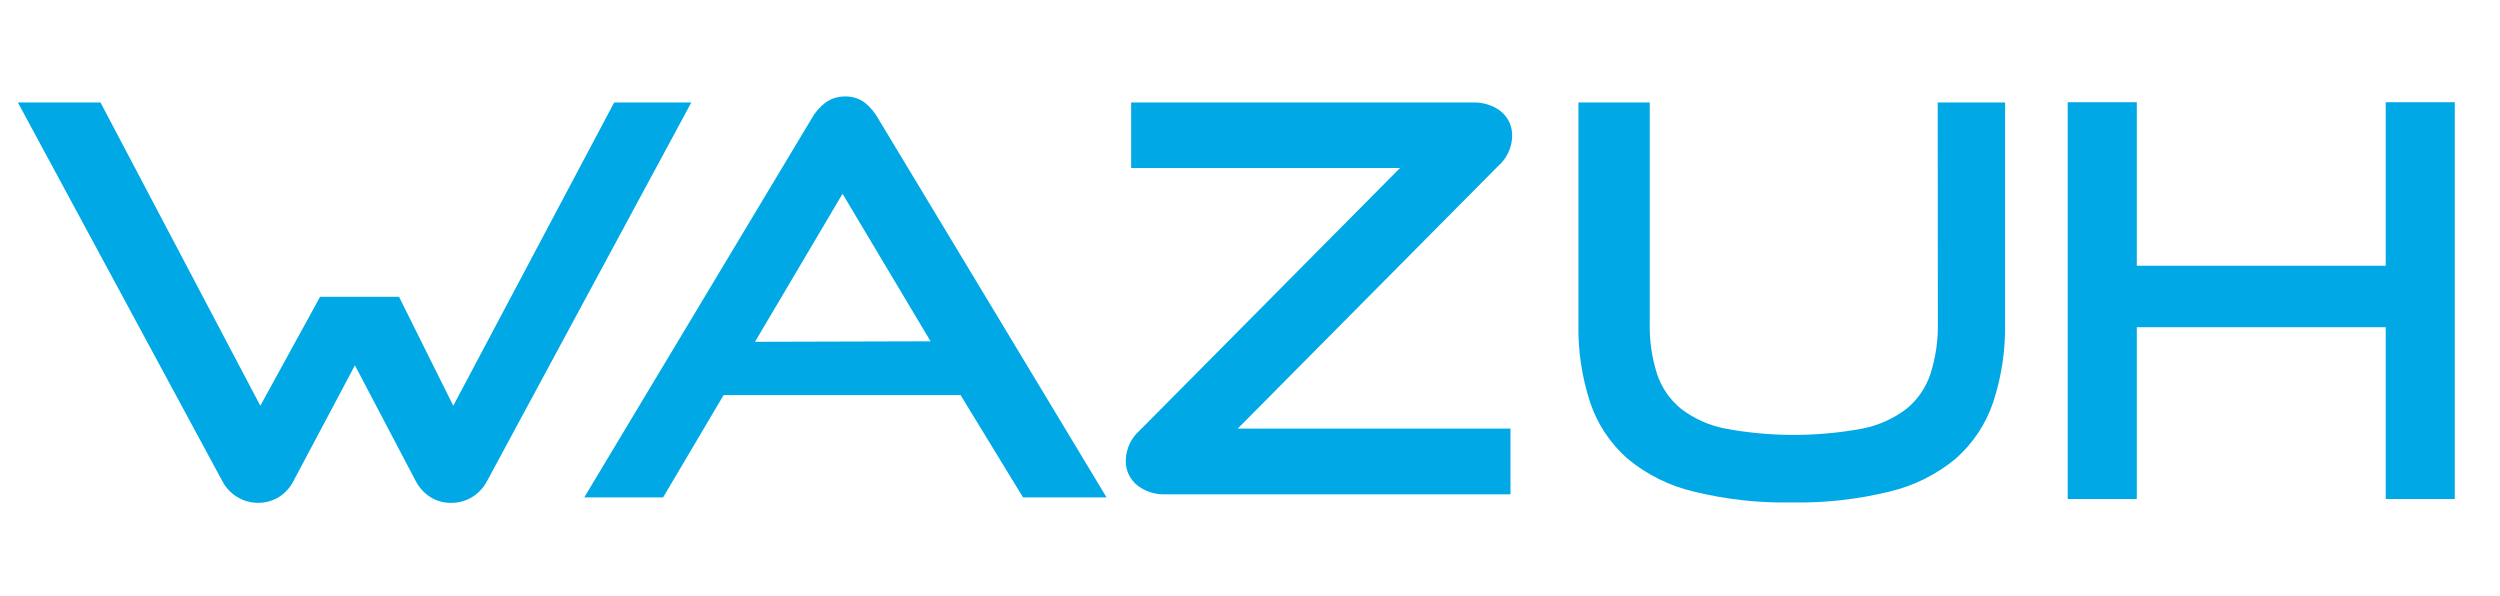
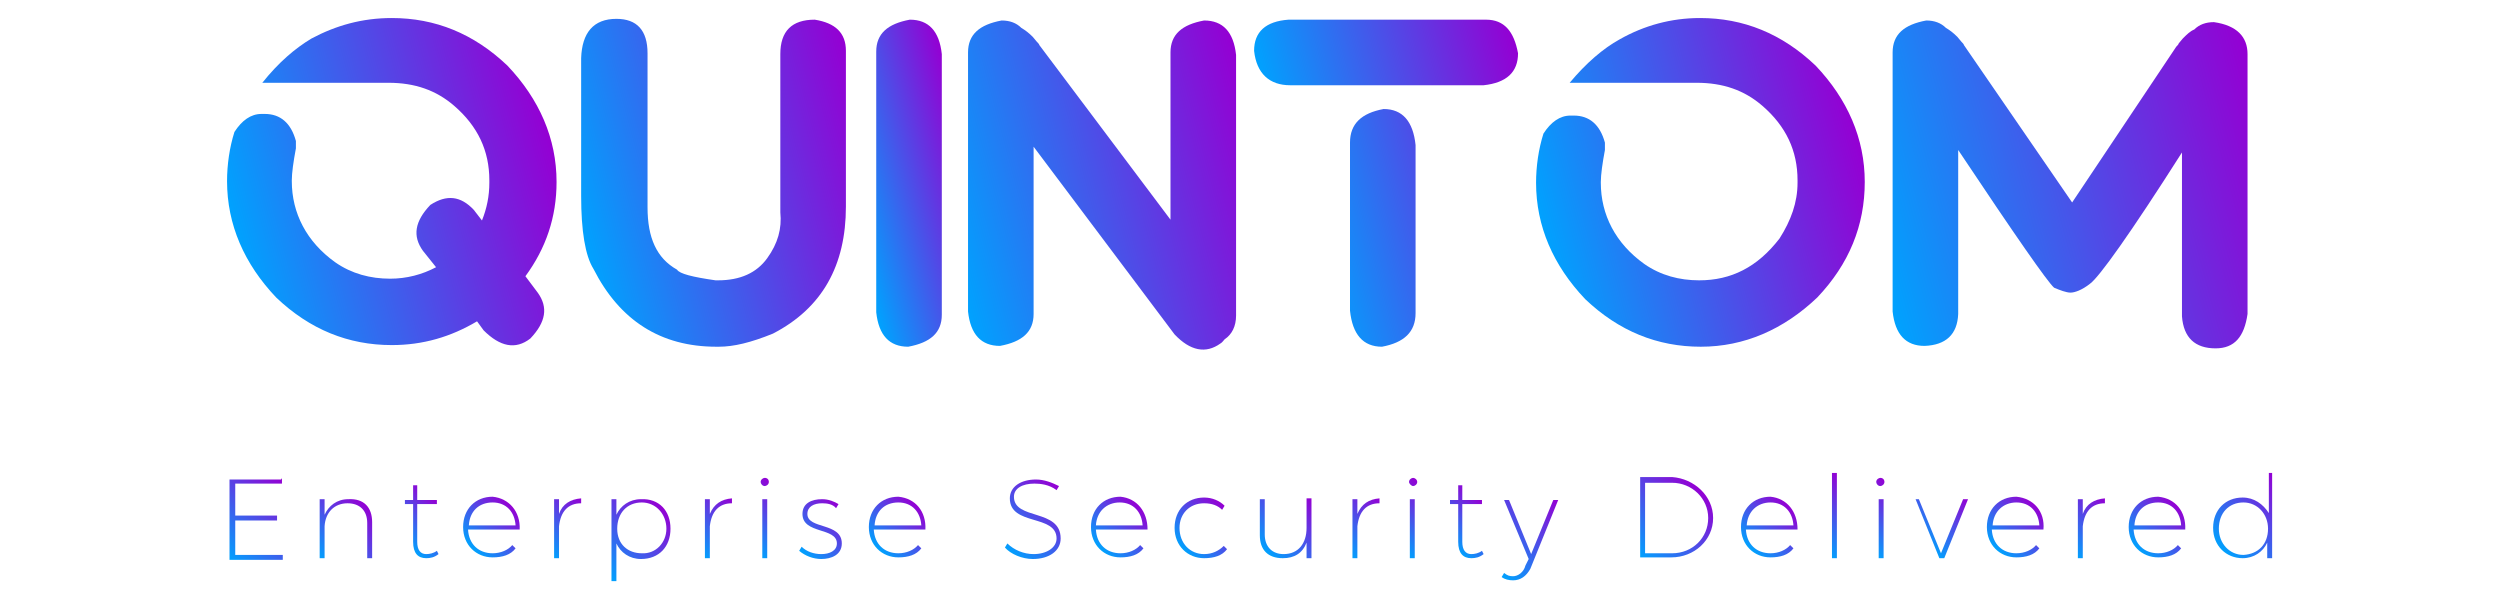
- <svg xmlns="http://www.w3.org/2000/svg" width="305" height="72.67">
-   <defs>
-     <style>.a{fill:#00a9e5;}</style>
-   </defs>
+ <svg xmlns="http://www.w3.org/2000/svg" version="1.1" id="Layer_1" x="0px" y="0px" viewBox="0 0 305 73" style="enable-background:new 0 0 305 73;" xml:space="preserve">
+   <style type="text/css">
+ 	.st0{fill:url(#SVGID_1_);}
+ 	.st1{fill:url(#SVGID_2_);}
+ 	.st2{fill:url(#SVGID_3_);}
+ 	.st3{fill:url(#SVGID_4_);}
+ 	.st4{fill:url(#SVGID_5_);}
+ 	.st5{fill:url(#SVGID_6_);}
+ 	.st6{fill:url(#SVGID_7_);}
+ 	.st7{fill:url(#SVGID_8_);}
+ 	.st8{fill:url(#SVGID_9_);}
+ 	.st9{fill:url(#SVGID_10_);}
+ 	.st10{fill:url(#SVGID_11_);}
+ 	.st11{fill:url(#SVGID_12_);}
+ 	.st12{fill:url(#SVGID_13_);}
+ 	.st13{fill:url(#SVGID_14_);}
+ 	.st14{fill:url(#SVGID_15_);}
+ 	.st15{fill:url(#SVGID_16_);}
+ 	.st16{fill:url(#SVGID_17_);}
+ 	.st17{fill:url(#SVGID_18_);}
+ 	.st18{fill:url(#SVGID_19_);}
+ 	.st19{fill:url(#SVGID_20_);}
+ 	.st20{fill:url(#SVGID_21_);}
+ 	.st21{fill:url(#SVGID_22_);}
+ 	.st22{fill:url(#SVGID_23_);}
+ 	.st23{fill:url(#SVGID_24_);}
+ 	.st24{fill:url(#SVGID_25_);}
+ 	.st25{fill:url(#SVGID_26_);}
+ 	.st26{fill:url(#SVGID_27_);}
+ 	.st27{fill:url(#SVGID_28_);}
+ 	.st28{fill:url(#SVGID_29_);}
+ 	.st29{fill:url(#SVGID_30_);}
+ 	.st30{fill:url(#SVGID_31_);}
+ 	.st31{fill:url(#SVGID_32_);}
+ 	.st32{fill:url(#SVGID_33_);}
+ 	.st33{fill:url(#SVGID_34_);}
+ 	.st34{fill:url(#SVGID_35_);}
+ 	.st35{fill:url(#SVGID_36_);}
+ 	.st36{fill:url(#SVGID_37_);}
+ 	.st37{fill:url(#SVGID_38_);}
+ 	.st38{fill:url(#SVGID_39_);}
+ 	.st39{fill:url(#SVGID_40_);}
+ 	.st40{fill:url(#SVGID_41_);}
+ 	.st41{fill:url(#SVGID_42_);}
+ 	.st42{fill:url(#SVGID_43_);}
+ 	.st43{fill:url(#SVGID_44_);}
+ 	.st44{fill:url(#SVGID_45_);}
+ 	.st45{fill:url(#SVGID_46_);}
+ 	.st46{fill:url(#SVGID_47_);}
+ 	.st47{fill:url(#SVGID_48_);}
+ 	.st48{fill:url(#SVGID_49_);}
+ 	.st49{fill:url(#SVGID_50_);}
+ 	.st50{fill:url(#SVGID_51_);}
+ 	.st51{fill:url(#SVGID_52_);}
+ 	.st52{fill:url(#SVGID_53_);}
+ 	.st53{fill:url(#SVGID_54_);}
+ 	.st54{fill:url(#SVGID_55_);}
+ 	.st55{fill:url(#SVGID_56_);}
+ 	.st56{fill:url(#SVGID_57_);}
+ 	.st57{fill:url(#SVGID_58_);}
+ 	.st58{fill:url(#SVGID_59_);}
+ 	.st59{fill:url(#SVGID_60_);}
+ 	.st60{fill:url(#SVGID_61_);}
+ 	.st61{fill:url(#SVGID_62_);}
+ 	.st62{fill:url(#SVGID_63_);}
+ 	.st63{fill:url(#SVGID_64_);}
+ 	.st64{fill:url(#SVGID_65_);}
+ 	.st65{fill:url(#SVGID_66_);}
+ 	.st66{fill:url(#SVGID_67_);}
+ 	.st67{fill:url(#SVGID_68_);}
+ 	.st68{fill:url(#SVGID_69_);}
+ 	.st69{fill:url(#SVGID_70_);}
+ 	.st70{fill:url(#SVGID_71_);}
+ 	.st71{fill:url(#SVGID_72_);}
+ 	.st72{fill:url(#SVGID_73_);}
+ 	.st73{fill:url(#SVGID_74_);}
+ 	.st74{fill:url(#SVGID_75_);}
+ 	.st75{fill:url(#SVGID_76_);}
+ 	.st76{fill:url(#SVGID_77_);}
+ 	.st77{fill:url(#SVGID_78_);}
+ 	.st78{fill:url(#SVGID_79_);}
+ 	.st79{fill:url(#SVGID_80_);}
+ 	.st80{fill:url(#SVGID_81_);}
+ 	.st81{fill:url(#SVGID_82_);}
+ 	.st82{fill:url(#SVGID_83_);}
+ 	.st83{fill:url(#SVGID_84_);}
+ 	.st84{fill:#343C45;}
+ 	.st85{fill:#52585E;}
+ 	.st86{fill:url(#SVGID_85_);}
+ 	.st87{fill:url(#SVGID_86_);}
+ 	.st88{fill:url(#SVGID_87_);}
+ 	.st89{fill:url(#SVGID_88_);}
+ 	.st90{fill:url(#SVGID_89_);}
+ 	.st91{fill:url(#SVGID_90_);}
+ 	.st92{fill:url(#SVGID_91_);}
+ 	.st93{fill:url(#SVGID_92_);}
+ 	.st94{fill:url(#SVGID_93_);}
+ 	.st95{fill:url(#SVGID_94_);}
+ 	.st96{fill:url(#SVGID_95_);}
+ 	.st97{fill:url(#SVGID_96_);}
+ 	.st98{fill:url(#SVGID_97_);}
+ 	.st99{fill:url(#SVGID_98_);}
+ 	.st100{fill:url(#SVGID_99_);}
+ 	.st101{fill:url(#SVGID_100_);}
+ 	.st102{fill:url(#SVGID_101_);}
+ 	.st103{fill:url(#SVGID_102_);}
+ 	.st104{fill:url(#SVGID_103_);}
+ 	.st105{fill:url(#SVGID_104_);}
+ </style>
  <g>
-     <rect fill="none" id="canvas_background" height="74.67" width="307" y="-1" x="-1" />
+     <linearGradient id="SVGID_1_" gradientUnits="userSpaceOnUse" x1="28.892" y1="28.938" x2="67.573" y2="18.574">
+       <stop offset="0" style="stop-color:#00A2FE" />
+       <stop offset="1" style="stop-color:#9400D3" />
+     </linearGradient>
+     <path class="st0" d="M58.8,26.9c0.6-1.5,0.9-3,0.9-4.6V22c0-3.6-1.4-6.6-4.3-9.1c-2.2-1.9-4.8-2.8-8-2.8H32l0,0   C34,7.6,36,5.9,38,4.7c3-1.6,6.2-2.5,9.8-2.5c5.3,0,10,1.9,14.1,5.8c3.9,4.1,6,8.9,6,14.2c0,4.3-1.3,8.1-3.8,11.5l1.5,2   c1.3,1.8,1,3.6-0.9,5.6c-1.8,1.4-3.7,1-5.7-1l-0.8-1.1c-3.2,1.9-6.6,2.9-10.4,2.9c-5.3,0-10-1.9-14.1-5.8c-3.9-4.1-6-8.9-6-14.2   c0-2,0.3-4.1,0.9-6c0.9-1.4,2-2.2,3.3-2.2h0.4c1.9,0,3.2,1.1,3.8,3.3c0,0.4,0,0.6,0,0.9c-0.3,1.6-0.5,3-0.5,3.9v0.1   c0,3.9,1.8,7.4,5.3,9.9c2,1.4,4.3,2,6.7,2c2,0,3.9-0.5,5.6-1.4l-1.6-2c-1.3-1.8-1-3.6,0.9-5.6c2-1.3,3.7-1.1,5.3,0.6L58.8,26.9z" />
+     <linearGradient id="SVGID_2_" gradientUnits="userSpaceOnUse" x1="70.137" y1="25.478" x2="105.855" y2="15.907">
+       <stop offset="0" style="stop-color:#00A2FE" />
+       <stop offset="1" style="stop-color:#9400D3" />
+     </linearGradient>
+     <path class="st1" d="M75.2,2.3c2.5,0,3.8,1.4,3.8,4.2v18.8c0,3.7,1.1,6.2,3.6,7.6c0.3,0.5,1.9,0.9,4.7,1.3h0.3c2.7,0,4.7-0.9,6-2.7   s1.8-3.6,1.6-5.6V6.6c0-2.8,1.4-4.2,4.2-4.2c2.5,0.4,3.8,1.6,3.8,3.8v19c0,7.2-2.9,12.4-8.9,15.5c-2.7,1.1-4.8,1.6-6.6,1.6h-0.3   c-6.8,0-11.8-3.2-15-9.5c-1-1.6-1.5-4.6-1.5-8.9V7.1C71,4,72.4,2.3,75.2,2.3z" />
+     <linearGradient id="SVGID_3_" gradientUnits="userSpaceOnUse" x1="103.153" y1="24.372" x2="118.651" y2="20.219">
+       <stop offset="0" style="stop-color:#00A2FE" />
+       <stop offset="1" style="stop-color:#9400D3" />
+     </linearGradient>
+     <path class="st2" d="M106.9,12.3V6.3c0-2.2,1.4-3.4,4.1-3.9c2.3,0,3.6,1.4,3.9,4.2v0.9c0,0.1,0,0.3,0,0.5v30.4   c0,2.2-1.4,3.4-4.1,3.9c-2.3,0-3.6-1.4-3.9-4.2V12.3z" />
+     <linearGradient id="SVGID_4_" gradientUnits="userSpaceOnUse" x1="115.209" y1="27.716" x2="153.631" y2="17.421">
+       <stop offset="0" style="stop-color:#00A2FE" />
+       <stop offset="1" style="stop-color:#9400D3" />
+     </linearGradient>
+     <path class="st3" d="M126.1,17.9v20.4c0,2.2-1.4,3.4-4.1,3.9c-2.3,0-3.6-1.4-3.9-4.2V12.5V6.4c0-2.2,1.4-3.4,4.1-3.9   c1,0,1.8,0.3,2.4,0.9c0.5,0.3,0.9,0.6,1.4,1.1l0.5,0.6c0.1,0.1,0.3,0.3,0.3,0.4l16,21.3V12.5V6.4c0-2.2,1.4-3.4,4.1-3.9   c2.3,0,3.6,1.4,3.9,4.2v0.9c0,0.1,0,0.3,0,0.5v30.4c0,1.3-0.5,2.3-1.4,2.9c-0.1,0.1-0.3,0.4-0.5,0.5c-1.8,1.3-3.7,0.9-5.6-1.1   L126.1,17.9z" />
+     <linearGradient id="SVGID_5_" gradientUnits="userSpaceOnUse" x1="157.562" y1="23.738" x2="187.643" y2="15.678">
+       <stop offset="0" style="stop-color:#00A2FE" />
+       <stop offset="1" style="stop-color:#9400D3" />
+     </linearGradient>
+     <path class="st4" d="M157.4,10.4c-2.5,0-4.1-1.4-4.4-4.2c0-2.3,1.4-3.6,4.2-3.8c0.1,0,0.3,0,0.5,0h23.6c2.2,0,3.4,1.4,3.9,4.1   c0,2.3-1.4,3.6-4.2,3.9h-2.8l0,0H157.4z M172.7,33.5v4.7c0,2.3-1.4,3.6-4.1,4.1c-2.3,0-3.6-1.5-3.9-4.4V22.1l0,0v-4.7   c0-2.3,1.4-3.6,4.1-4.1c2.3,0,3.6,1.5,3.9,4.4V33.5L172.7,33.5z" />
+     <linearGradient id="SVGID_6_" gradientUnits="userSpaceOnUse" x1="187.996" y1="27.422" x2="226.708" y2="17.049">
+       <stop offset="0" style="stop-color:#00A2FE" />
+       <stop offset="1" style="stop-color:#9400D3" />
+     </linearGradient>
+     <path class="st5" d="M207.4,2.2c5.3,0,10,1.9,14.1,5.8c3.9,4.1,6,8.9,6,14.2s-1.9,10-5.8,14.1c-4.1,3.9-8.9,6-14.2,6   s-10-1.9-14.1-5.8c-3.9-4.1-6-8.9-6-14.2c0-2,0.3-4.1,0.9-6c0.9-1.4,2-2.2,3.3-2.2h0.4c1.9,0,3.2,1.1,3.8,3.3c0,0.4,0,0.6,0,0.9   c-0.3,1.6-0.5,3-0.5,3.9v0.1c0,3.9,1.8,7.4,5.3,9.9c2,1.4,4.3,2,6.7,2c3.9,0,7.1-1.6,9.8-5.1c1.4-2.2,2.2-4.4,2.2-6.8V22   c0-3.6-1.4-6.6-4.3-9.1c-2.2-1.9-4.8-2.8-8-2.8h-15.5l0,0c2-2.4,4.1-4.2,6.1-5.3C200.6,3.1,203.9,2.2,207.4,2.2z" />
+     <linearGradient id="SVGID_7_" gradientUnits="userSpaceOnUse" x1="228.416" y1="28.963" x2="276.774" y2="16.005">
+       <stop offset="0" style="stop-color:#00A2FE" />
+       <stop offset="1" style="stop-color:#9400D3" />
+     </linearGradient>
+     <path class="st6" d="M238.9,18.3v20c-0.1,2.5-1.5,3.8-4.1,3.9c-2.3,0-3.6-1.4-3.9-4.2V12.5V6.4c0-2.2,1.4-3.4,4.1-3.9   c1,0,1.8,0.3,2.4,0.9c0.5,0.3,0.9,0.6,1.4,1.1l0.5,0.6c0.1,0.1,0.3,0.3,0.3,0.4l13.2,19.2l12.7-19c0.1-0.1,0.3-0.3,0.3-0.4l0.5-0.6   c0.5-0.5,0.9-0.9,1.4-1.1c0.6-0.6,1.4-0.9,2.4-0.9c2.8,0.4,4.1,1.8,4.1,3.9v6.1v25.6c-0.4,2.8-1.6,4.2-3.9,4.2   c-2.5,0-3.9-1.3-4.1-3.9v-20c-6.3,9.9-10.1,15.2-11.2,16c-1,0.8-1.9,1.1-2.4,1.1c-0.5,0-1.3-0.3-2-0.6   C249.8,34.4,245.9,28.8,238.9,18.3z" />
  </g>
  <g>
-     <path fill="#C97A86" id="svg_1" d="m74.93,12.5l-19.63,37l-6.62,-13.29l-9.63,0l-7.29,13.29l-19.5,-37l-10.08,0l24.94,46.19a4.92,4.92 0 0 0 6.83,2a5,5 0 0 0 1.85,-2l7.5,-14.12l7.42,14.12a5.13,5.13 0 0 0 1.86,2a4.68,4.68 0 0 0 2.46,0.66a4.83,4.83 0 0 0 2.48,-0.66a5,5 0 0 0 1.9,-2l24.92,-46.19" class="a" />
-     <path id="svg_2" d="m105.47,12.5a3.83,3.83 0 0 0 -2.36,-0.73a4,4 0 0 0 -2.38,0.73a6.25,6.25 0 0 0 -1.73,2l-27.72,46.18l9.62,0l7.38,-12.48l28.91,0l7.62,12.48l10.19,0l-27.84,-46.18a6.57,6.57 0 0 0 -1.69,-2zm-13.36,29.2l10.68,-18.06l10.74,18l-21.42,0.06z" class="a" />
-     <path id="svg_3" d="m184.48,16.73a3.76,3.76 0 0 0 -1.48,-3.23a5.37,5.37 0 0 0 -3.26,-1l-41.74,0l0,8l32.8,0l-31.74,32a5,5 0 0 0 -1.71,3.54a3.77,3.77 0 0 0 1.42,3.19a5.28,5.28 0 0 0 3.31,1.08l42.2,0l0,-8.02l-33.28,0l31.74,-32a5,5 0 0 0 1.74,-3.56z" class="a" />
-     <path id="svg_4" d="m236.42,39.39a19.11,19.11 0 0 1 -0.91,6.24a9.25,9.25 0 0 1 -2.91,4.24a13,13 0 0 1 -5.4,2.42a45.77,45.77 0 0 1 -16.72,0a13,13 0 0 1 -5.4,-2.42a9.27,9.27 0 0 1 -2.92,-4.24a19.15,19.15 0 0 1 -0.89,-6.24l0,-26.89l-8.7,0l0,26.89a29,29 0 0 0 1.43,9.71a15.92,15.92 0 0 0 4.57,6.87a19.74,19.74 0 0 0 8.06,4a46.12,46.12 0 0 0 11.9,1.33a46.56,46.56 0 0 0 12,-1.33a19.82,19.82 0 0 0 8.05,-4a16,16 0 0 0 4.58,-6.87a29.26,29.26 0 0 0 1.46,-9.71l0,-26.89l-8.22,0l0.02,26.89z" class="a" />
-     <polygon id="svg_5" points="291.06,12.47 291.06,32.42 260.69,32.42 260.69,12.47 252.26,12.47 252.26,60.88 260.69,60.88 260.69,39.92 291.06,39.92 291.06,60.88 299.48,60.88 299.48,12.47 291.06,12.47 " class="a" />
+     <g>
+       <linearGradient id="SVGID_8_" gradientUnits="userSpaceOnUse" x1="27.198" y1="67.572" x2="35.378" y2="59.392">
+         <stop offset="0" style="stop-color:#00A2FE" />
+         <stop offset="1" style="stop-color:#9400D3" />
+       </linearGradient>
+       <path class="st7" d="M34.4,58.4V59h-5.7v3.9h5.1v0.6h-5.1v4.2h5.8v0.6H28v-9.8h6.3V58.4z" />
+       <linearGradient id="SVGID_9_" gradientUnits="userSpaceOnUse" x1="38.739" y1="67.952" x2="44.874" y2="61.817">
+         <stop offset="0" style="stop-color:#00A2FE" />
+         <stop offset="1" style="stop-color:#9400D3" />
+       </linearGradient>
+       <path class="st8" d="M45.4,63.7v4.4h-0.6v-4.3c0-1.5-0.9-2.4-2.4-2.4c-1.6,0-2.7,1.1-2.8,2.8v3.9h-0.6v-7.2h0.6v1.9    c0.5-1.1,1.5-1.9,2.9-1.9C44.4,60.8,45.4,61.9,45.4,63.7z" />
+       <linearGradient id="SVGID_10_" gradientUnits="userSpaceOnUse" x1="49.255" y1="66.124" x2="53.799" y2="61.579">
+         <stop offset="0" style="stop-color:#00A2FE" />
+         <stop offset="1" style="stop-color:#9400D3" />
+       </linearGradient>
+       <path class="st9" d="M53.5,67.6c-0.5,0.4-1,0.5-1.5,0.5c-1,0-1.6-0.6-1.6-2v-4.6h-1V61h1v-1.8h0.5V61h2.4v0.5h-2.4v4.6    c0,1,0.4,1.5,1.1,1.5c0.4,0,0.9-0.1,1.3-0.4L53.5,67.6z" />
+       <linearGradient id="SVGID_11_" gradientUnits="userSpaceOnUse" x1="57.556" y1="66.969" x2="62.622" y2="61.903">
+         <stop offset="0" style="stop-color:#00A2FE" />
+         <stop offset="1" style="stop-color:#9400D3" />
+       </linearGradient>
+       <path class="st10" d="M63.4,64.6h-6.3c0.1,1.8,1.3,2.9,3,2.9c1,0,1.9-0.4,2.4-1l0.4,0.4c-0.6,0.8-1.6,1.1-2.8,1.1    c-2,0-3.6-1.5-3.6-3.7c0-2.2,1.5-3.7,3.6-3.7C62.1,60.8,63.5,62.4,63.4,64.6z M62.9,64.1c-0.1-1.6-1.1-2.8-2.8-2.8    s-2.8,1.1-2.9,2.8H62.9z" />
+       <linearGradient id="SVGID_12_" gradientUnits="userSpaceOnUse" x1="65.943" y1="66.494" x2="71.269" y2="61.167">
+         <stop offset="0" style="stop-color:#00A2FE" />
+         <stop offset="1" style="stop-color:#9400D3" />
+       </linearGradient>
+       <path class="st11" d="M70.9,60.8v0.6c-1.6,0-2.5,1-2.7,2.8v3.9h-0.6v-7.2h0.6v1.8C68.6,61.5,69.6,60.9,70.9,60.8z" />
+       <linearGradient id="SVGID_13_" gradientUnits="userSpaceOnUse" x1="72.704" y1="68.943" x2="80.33" y2="61.318">
+         <stop offset="0" style="stop-color:#00A2FE" />
+         <stop offset="1" style="stop-color:#9400D3" />
+       </linearGradient>
+       <path class="st12" d="M81.8,64.5c0,2.2-1.4,3.7-3.6,3.7c-1.4,0-2.5-0.8-3-1.9v4.6h-0.6v-10h0.6v1.9c0.5-1.1,1.6-1.9,3-1.9    C80.4,60.8,81.8,62.3,81.8,64.5z M81.3,64.5c0-1.8-1.3-3.2-3-3.2c-1.8,0-3,1.3-3,3.2c0,1.9,1.3,3,3,3C80,67.6,81.3,66.2,81.3,64.5    z" />
+       <linearGradient id="SVGID_14_" gradientUnits="userSpaceOnUse" x1="84.332" y1="66.494" x2="89.659" y2="61.167">
+         <stop offset="0" style="stop-color:#00A2FE" />
+         <stop offset="1" style="stop-color:#9400D3" />
+       </linearGradient>
+       <path class="st13" d="M89.3,60.8v0.6c-1.6,0-2.5,1-2.7,2.8v3.9H86v-7.2h0.6v1.8C87.1,61.5,88,60.9,89.3,60.8z" />
+       <linearGradient id="SVGID_15_" gradientUnits="userSpaceOnUse" x1="90.689" y1="65.876" x2="95.921" y2="60.644">
+         <stop offset="0" style="stop-color:#00A2FE" />
+         <stop offset="1" style="stop-color:#9400D3" />
+       </linearGradient>
+       <path class="st14" d="M93.8,58.8c0,0.3-0.3,0.5-0.5,0.5c-0.3,0-0.5-0.3-0.5-0.5c0-0.3,0.3-0.5,0.5-0.5    C93.6,58.3,93.8,58.5,93.8,58.8z M93.6,60.9v7.2H93v-7.2H93.6z" />
+       <linearGradient id="SVGID_16_" gradientUnits="userSpaceOnUse" x1="97.599" y1="67.205" x2="102.799" y2="62.005">
+         <stop offset="0" style="stop-color:#00A2FE" />
+         <stop offset="1" style="stop-color:#9400D3" />
+       </linearGradient>
+       <path class="st15" d="M100.3,61.4c-1,0-1.8,0.4-1.8,1.3c0,1.9,4.2,1,4.2,3.6c0,1.4-1.3,1.9-2.5,1.9c-1,0-2-0.4-2.7-1l0.3-0.5    c0.6,0.6,1.5,0.9,2.4,0.9c1,0,1.9-0.4,1.9-1.3c0-2-4.2-1.1-4.2-3.6c0-1.3,1.1-1.8,2.4-1.8c0.8,0,1.5,0.3,2,0.6l-0.3,0.5    C101.6,61.5,100.9,61.4,100.3,61.4z" />
+       <linearGradient id="SVGID_17_" gradientUnits="userSpaceOnUse" x1="107.018" y1="66.969" x2="112.11" y2="61.877">
+         <stop offset="0" style="stop-color:#00A2FE" />
+         <stop offset="1" style="stop-color:#9400D3" />
+       </linearGradient>
+       <path class="st16" d="M112.9,64.6h-6.3c0.1,1.8,1.3,2.9,3,2.9c1,0,1.9-0.4,2.4-1l0.4,0.4c-0.6,0.8-1.6,1.1-2.8,1.1    c-2,0-3.6-1.5-3.6-3.7c0-2.2,1.5-3.7,3.6-3.7C111.7,60.8,113,62.4,112.9,64.6z M112.4,64.1c-0.1-1.6-1.1-2.8-2.8-2.8    s-2.8,1.1-2.9,2.8H112.4z" />
+       <linearGradient id="SVGID_18_" gradientUnits="userSpaceOnUse" x1="122.561" y1="66.929" x2="129.6" y2="59.89">
+         <stop offset="0" style="stop-color:#00A2FE" />
+         <stop offset="1" style="stop-color:#9400D3" />
+       </linearGradient>
+       <path class="st17" d="M126.2,59c-1.5,0-2.5,0.6-2.5,1.6c0,2.9,5.7,1.4,5.7,5.1c0,1.5-1.4,2.5-3.4,2.5c-1.3,0-2.7-0.6-3.4-1.4    l0.3-0.5c0.8,0.8,2,1.3,3.2,1.3c1.6,0,2.8-0.8,2.8-1.9c0-3-5.7-1.5-5.7-4.9c0-1.4,1.3-2.3,3.2-2.3c1,0,2,0.4,2.8,0.8l-0.3,0.5    C128,59.1,126.9,59,126.2,59z" />
+       <linearGradient id="SVGID_19_" gradientUnits="userSpaceOnUse" x1="134.158" y1="66.969" x2="139.203" y2="61.924">
+         <stop offset="0" style="stop-color:#00A2FE" />
+         <stop offset="1" style="stop-color:#9400D3" />
+       </linearGradient>
+       <path class="st18" d="M140,64.6h-6.3c0.1,1.8,1.3,2.9,3,2.9c1,0,1.9-0.4,2.4-1l0.4,0.4c-0.6,0.8-1.6,1.1-2.8,1.1    c-2,0-3.6-1.5-3.6-3.7c0-2.2,1.5-3.7,3.6-3.7C138.7,60.8,140,62.4,140,64.6z M139.4,64.1c-0.1-1.6-1.1-2.8-2.8-2.8    c-1.6,0-2.8,1.1-2.9,2.8H139.4z" />
+       <linearGradient id="SVGID_20_" gradientUnits="userSpaceOnUse" x1="144.304" y1="67.096" x2="149.496" y2="61.904">
+         <stop offset="0" style="stop-color:#00A2FE" />
+         <stop offset="1" style="stop-color:#9400D3" />
+       </linearGradient>
+       <path class="st19" d="M146.9,61.4c-1.8,0-3,1.3-3,3c0,1.9,1.3,3.2,3,3.2c1,0,1.8-0.4,2.4-1l0.4,0.4c-0.6,0.8-1.6,1.1-2.8,1.1    c-2,0-3.6-1.5-3.6-3.7c0-2.2,1.5-3.7,3.6-3.7c1,0,1.9,0.4,2.5,1l-0.3,0.5C148.6,61.7,147.9,61.4,146.9,61.4z" />
+       <linearGradient id="SVGID_21_" gradientUnits="userSpaceOnUse" x1="154.212" y1="67.191" x2="160.268" y2="61.136">
+         <stop offset="0" style="stop-color:#00A2FE" />
+         <stop offset="1" style="stop-color:#9400D3" />
+       </linearGradient>
+       <path class="st20" d="M160,60.9v7.2h-0.6v-1.9c-0.5,1.3-1.5,1.9-2.9,1.9c-1.8,0-2.8-1-2.8-2.8v-4.4h0.6v4.3c0,1.5,0.9,2.4,2.3,2.4    c1.8,0,2.8-1.3,2.8-3.2v-3.6H160z" />
+       <linearGradient id="SVGID_22_" gradientUnits="userSpaceOnUse" x1="163.343" y1="66.494" x2="168.67" y2="61.167">
+         <stop offset="0" style="stop-color:#00A2FE" />
+         <stop offset="1" style="stop-color:#9400D3" />
+       </linearGradient>
+       <path class="st21" d="M168.3,60.8v0.6c-1.6,0-2.5,1-2.7,2.8v3.9H165v-7.2h0.6v1.8C166.1,61.5,167,60.9,168.3,60.8z" />
+       <linearGradient id="SVGID_23_" gradientUnits="userSpaceOnUse" x1="169.701" y1="65.876" x2="174.932" y2="60.644">
+         <stop offset="0" style="stop-color:#00A2FE" />
+         <stop offset="1" style="stop-color:#9400D3" />
+       </linearGradient>
+       <path class="st22" d="M172.9,58.8c0,0.3-0.3,0.5-0.5,0.5s-0.5-0.3-0.5-0.5c0-0.3,0.3-0.5,0.5-0.5S172.9,58.5,172.9,58.8z     M172.6,60.9v7.2H172v-7.2H172.6z" />
+       <linearGradient id="SVGID_24_" gradientUnits="userSpaceOnUse" x1="176.713" y1="66.124" x2="181.257" y2="61.579">
+         <stop offset="0" style="stop-color:#00A2FE" />
+         <stop offset="1" style="stop-color:#9400D3" />
+       </linearGradient>
+       <path class="st23" d="M181,67.6c-0.5,0.4-1,0.5-1.5,0.5c-1,0-1.6-0.6-1.6-2v-4.6h-1V61h1v-1.8h0.5V61h2.4v0.5h-2.4v4.6    c0,1,0.4,1.5,1.1,1.5c0.4,0,0.9-0.1,1.3-0.4L181,67.6z" />
+       <linearGradient id="SVGID_25_" gradientUnits="userSpaceOnUse" x1="181.625" y1="68.796" x2="189.742" y2="60.679">
+         <stop offset="0" style="stop-color:#00A2FE" />
+         <stop offset="1" style="stop-color:#9400D3" />
+       </linearGradient>
+       <path class="st24" d="M184.6,70.8c-0.5,0-1-0.1-1.4-0.4l0.3-0.5c0.4,0.3,0.6,0.4,1.1,0.4c0.6,0,1.3-0.5,1.5-1.3l0.4-0.8l-3-7.2    h0.6l2.7,6.6l2.7-6.6h0.6l-3.4,8.4C186.2,70.3,185.5,70.8,184.6,70.8z" />
+       <linearGradient id="SVGID_26_" gradientUnits="userSpaceOnUse" x1="199.176" y1="67.069" x2="206.999" y2="59.245">
+         <stop offset="0" style="stop-color:#00A2FE" />
+         <stop offset="1" style="stop-color:#9400D3" />
+       </linearGradient>
+       <path class="st25" d="M209,63.2c0,2.7-2.3,4.8-5.1,4.8h-3.8v-9.8h3.9C206.7,58.4,209,60.5,209,63.2z M208.4,63.2    c0-2.4-2-4.3-4.4-4.3h-3.3v8.6h3.3C206.5,67.5,208.4,65.6,208.4,63.2z" />
+       <linearGradient id="SVGID_27_" gradientUnits="userSpaceOnUse" x1="213.423" y1="66.97" x2="218.468" y2="61.924">
+         <stop offset="0" style="stop-color:#00A2FE" />
+         <stop offset="1" style="stop-color:#9400D3" />
+       </linearGradient>
+       <path class="st26" d="M219.3,64.6h-6.3c0.1,1.8,1.3,2.9,3,2.9c1,0,1.9-0.4,2.4-1l0.4,0.4c-0.6,0.8-1.6,1.1-2.8,1.1    c-2,0-3.6-1.5-3.6-3.7c0-2.2,1.5-3.7,3.6-3.7C218,60.8,219.3,62.4,219.3,64.6z M218.8,64.1c-0.1-1.6-1.1-2.8-2.8-2.8    c-1.6,0-2.8,1.1-2.9,2.8H218.8z" />
+       <linearGradient id="SVGID_28_" gradientUnits="userSpaceOnUse" x1="221.017" y1="65.701" x2="226.533" y2="60.184">
+         <stop offset="0" style="stop-color:#00A2FE" />
+         <stop offset="1" style="stop-color:#9400D3" />
+       </linearGradient>
+       <path class="st27" d="M224.1,57.7v10.4h-0.6V57.7H224.1z" />
+       <linearGradient id="SVGID_29_" gradientUnits="userSpaceOnUse" x1="226.866" y1="65.844" x2="232.034" y2="60.676">
+         <stop offset="0" style="stop-color:#00A2FE" />
+         <stop offset="1" style="stop-color:#9400D3" />
+       </linearGradient>
+       <path class="st28" d="M229.9,58.8c0,0.3-0.3,0.5-0.5,0.5c-0.3,0-0.5-0.3-0.5-0.5c0-0.3,0.3-0.5,0.5-0.5    C229.7,58.3,229.9,58.5,229.9,58.8z M229.8,60.9v7.2h-0.6v-7.2H229.8z" />
+       <linearGradient id="SVGID_30_" gradientUnits="userSpaceOnUse" x1="234.143" y1="65.765" x2="239.533" y2="60.375">
+         <stop offset="0" style="stop-color:#00A2FE" />
+         <stop offset="1" style="stop-color:#9400D3" />
+       </linearGradient>
+       <path class="st29" d="M234.1,60.9l2.7,6.6l2.7-6.6h0.6l-2.9,7.2h-0.6l-2.9-7.2H234.1z" />
+       <linearGradient id="SVGID_31_" gradientUnits="userSpaceOnUse" x1="243.48" y1="66.97" x2="248.546" y2="61.903">
+         <stop offset="0" style="stop-color:#00A2FE" />
+         <stop offset="1" style="stop-color:#9400D3" />
+       </linearGradient>
+       <path class="st30" d="M249.3,64.6H243c0.1,1.8,1.3,2.9,3,2.9c1,0,1.9-0.4,2.4-1l0.4,0.4c-0.6,0.8-1.6,1.1-2.8,1.1    c-2,0-3.6-1.5-3.6-3.7c0-2.2,1.5-3.7,3.6-3.7C248.1,60.8,249.5,62.4,249.3,64.6z M248.8,64.1c-0.1-1.6-1.1-2.8-2.8-2.8    c-1.6,0-2.8,1.1-2.9,2.8H248.8z" />
+       <linearGradient id="SVGID_32_" gradientUnits="userSpaceOnUse" x1="251.866" y1="66.494" x2="257.193" y2="61.167">
+         <stop offset="0" style="stop-color:#00A2FE" />
+         <stop offset="1" style="stop-color:#9400D3" />
+       </linearGradient>
+       <path class="st31" d="M256.8,60.8v0.6c-1.6,0-2.5,1-2.7,2.8v3.9h-0.6v-7.2h0.6v1.8C254.5,61.5,255.5,60.9,256.8,60.8z" />
+       <linearGradient id="SVGID_33_" gradientUnits="userSpaceOnUse" x1="260.728" y1="66.97" x2="265.82" y2="61.877">
+         <stop offset="0" style="stop-color:#00A2FE" />
+         <stop offset="1" style="stop-color:#9400D3" />
+       </linearGradient>
+       <path class="st32" d="M266.6,64.6h-6.3c0.1,1.8,1.3,2.9,3,2.9c1,0,1.9-0.4,2.4-1l0.4,0.4c-0.6,0.8-1.6,1.1-2.8,1.1    c-2,0-3.6-1.5-3.6-3.7c0-2.2,1.5-3.7,3.6-3.7C265.4,60.8,266.7,62.4,266.6,64.6z M266.1,64.1c-0.1-1.6-1.1-2.8-2.8-2.8    s-2.8,1.1-2.9,2.8H266.1z" />
+       <linearGradient id="SVGID_34_" gradientUnits="userSpaceOnUse" x1="271.504" y1="67.6" x2="279.296" y2="59.808">
+         <stop offset="0" style="stop-color:#00A2FE" />
+         <stop offset="1" style="stop-color:#9400D3" />
+       </linearGradient>
+       <path class="st33" d="M277.2,57.7v10.4h-0.6v-1.9c-0.5,1.1-1.6,1.9-3,1.9c-2,0-3.6-1.5-3.6-3.7c0-2.2,1.5-3.7,3.6-3.7    c1.4,0,2.5,0.8,3.2,1.9v-4.9C276.7,57.7,277.2,57.7,277.2,57.7z M276.7,64.5c0-1.8-1.3-3.2-3-3.2c-1.8,0-3,1.3-3,3.2    c0,1.8,1.3,3.2,3,3.2C275.5,67.6,276.7,66.4,276.7,64.5z" />
+     </g>
  </g>
</svg>
